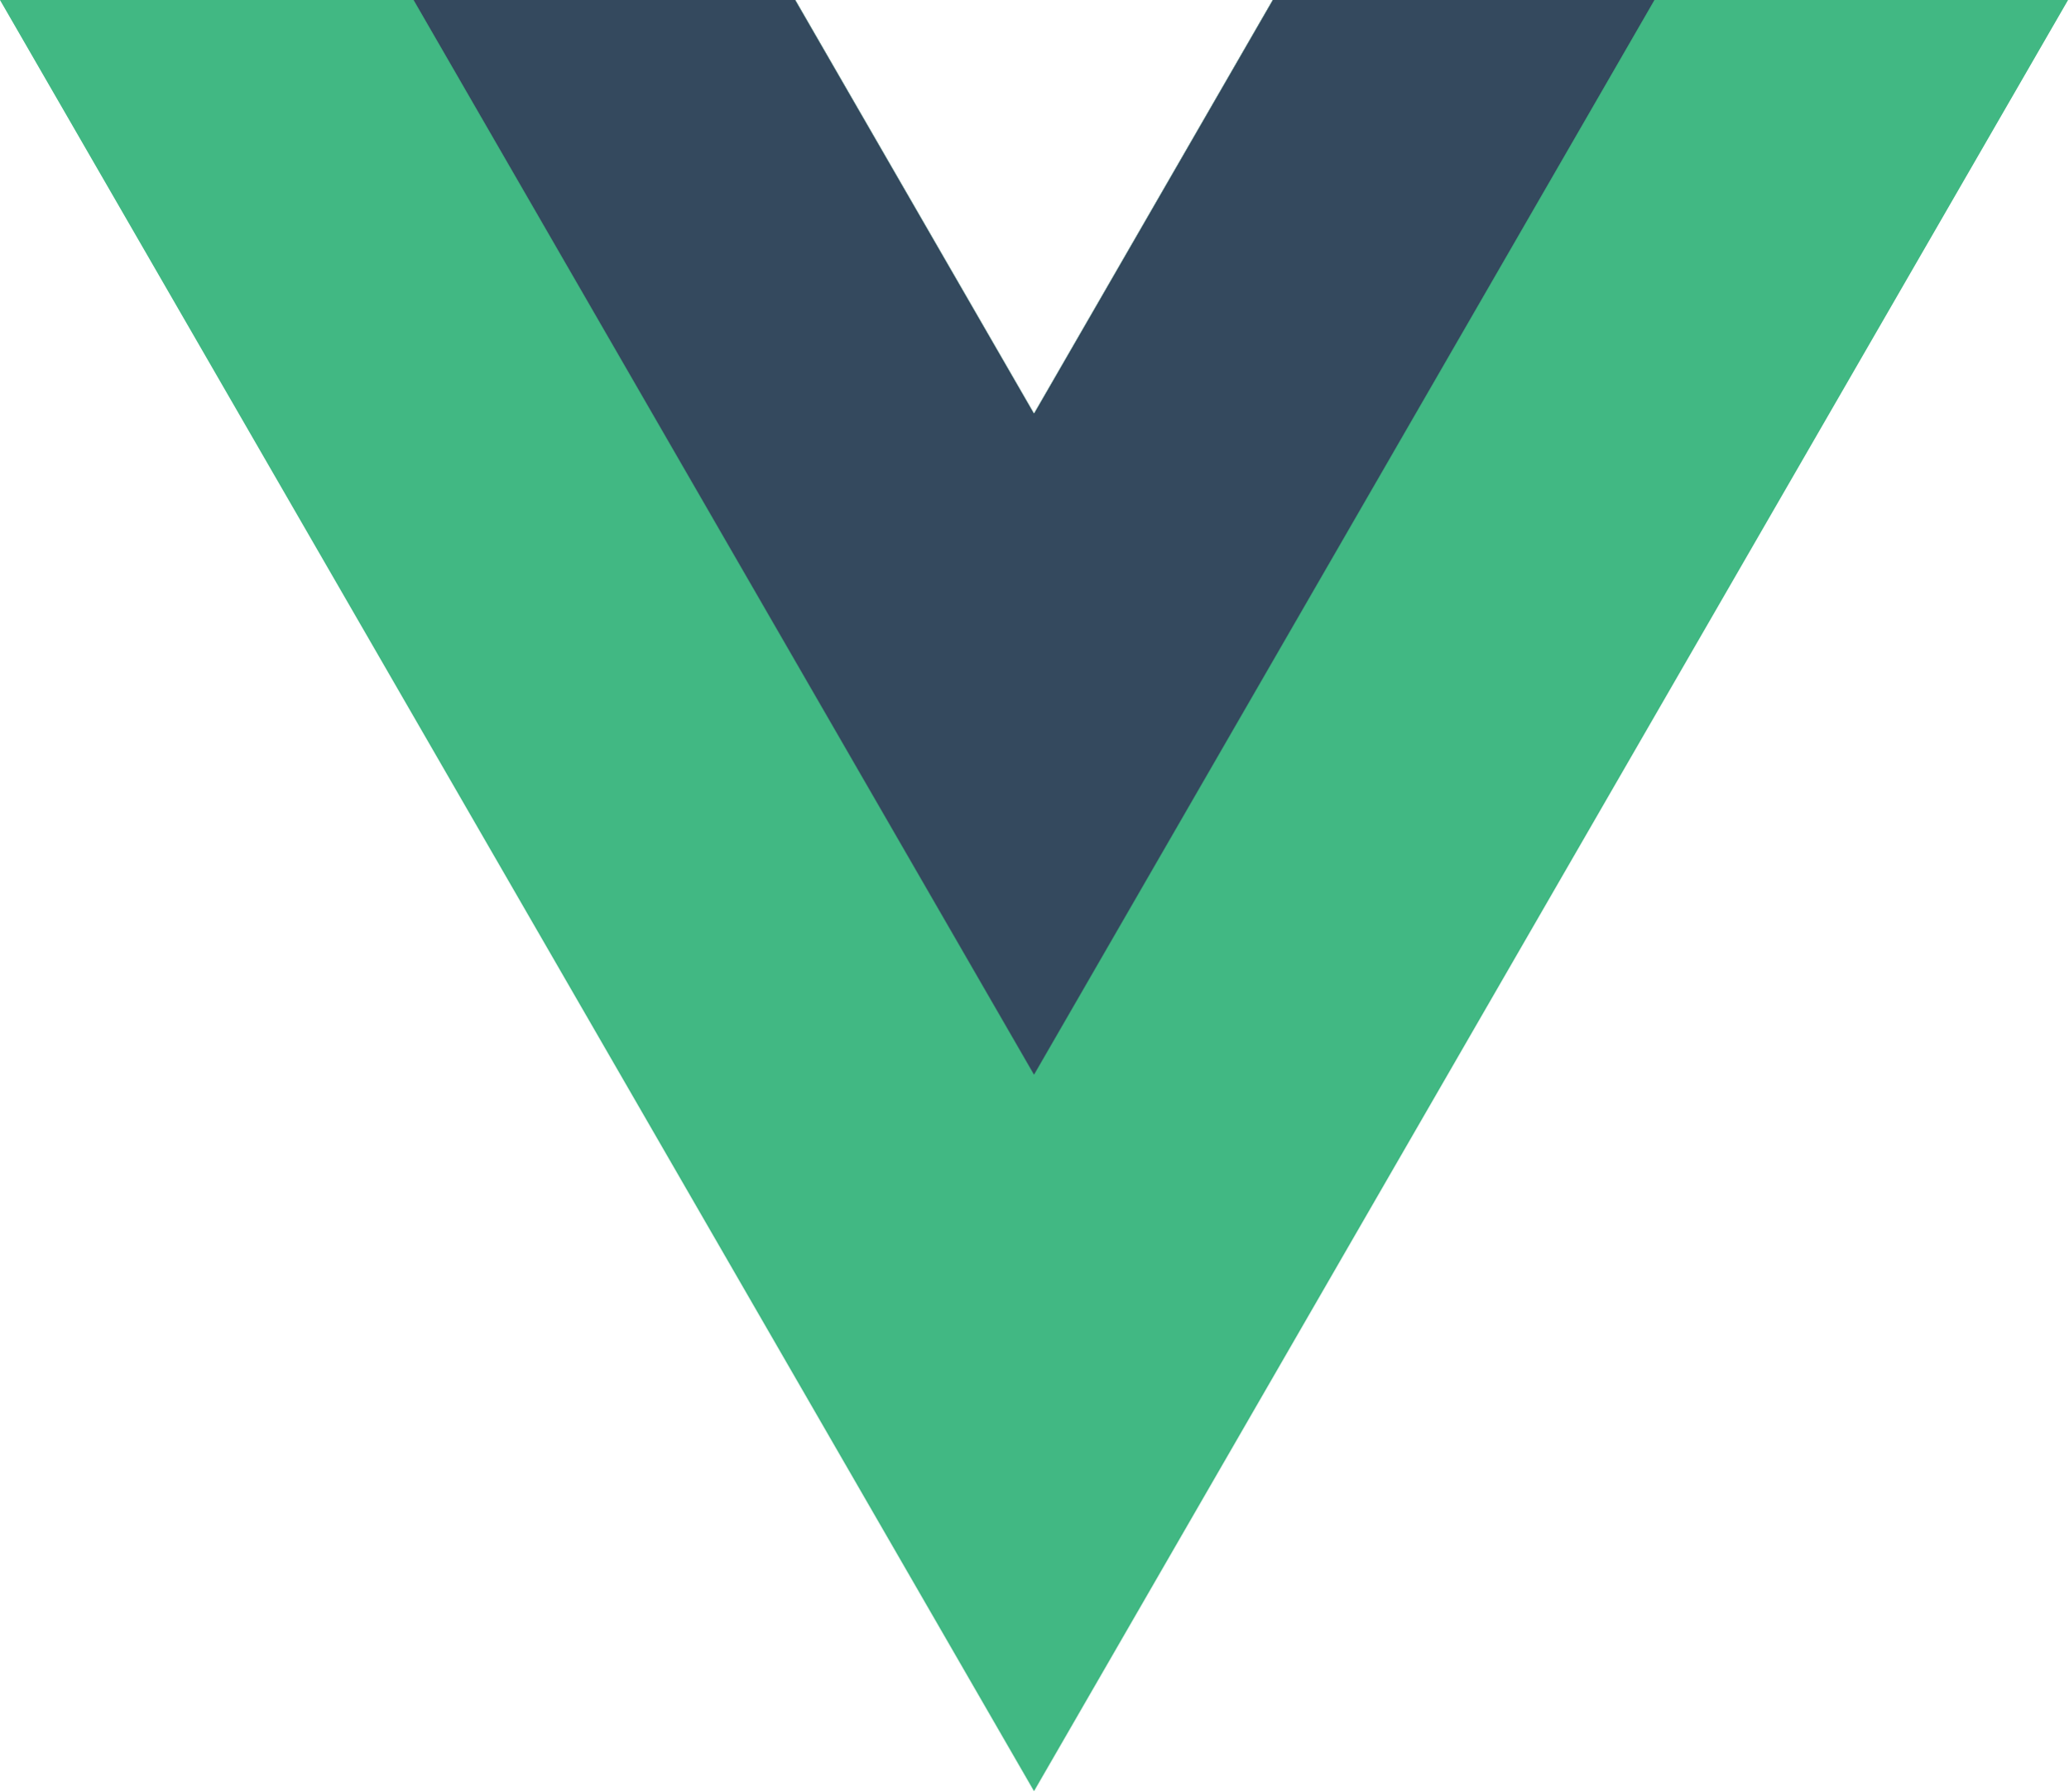
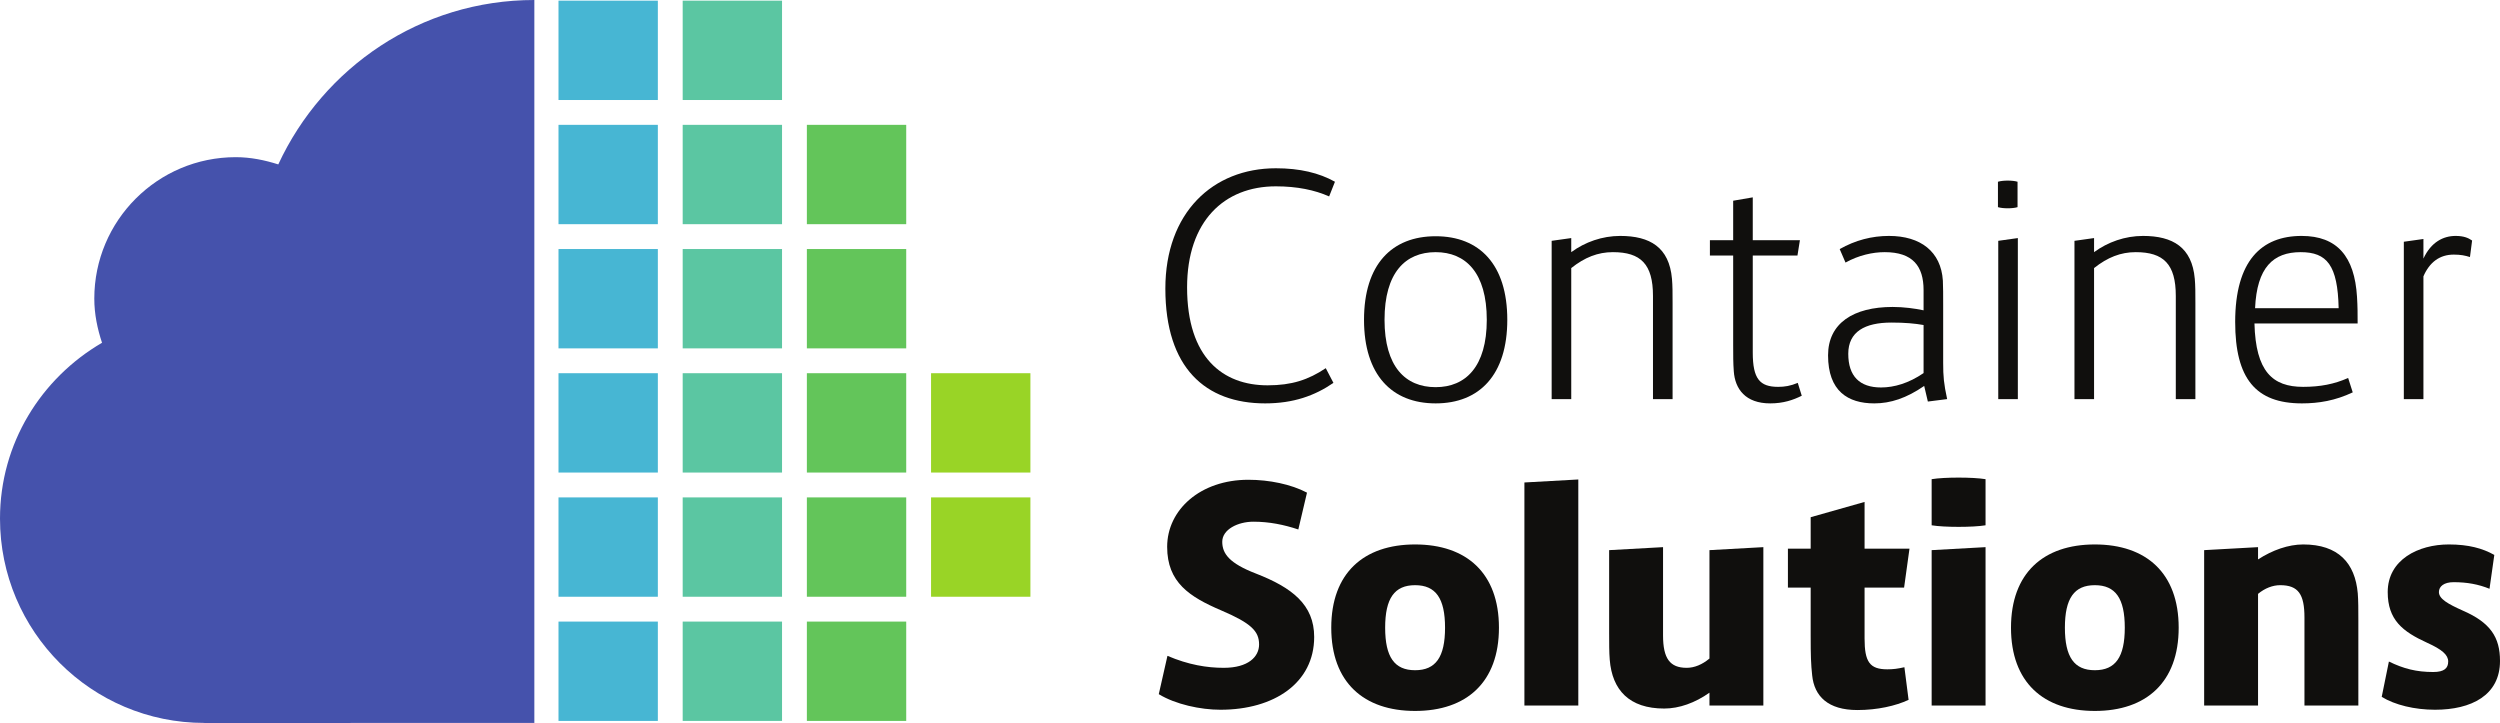
- <svg xmlns="http://www.w3.org/2000/svg" viewBox="0 0 261.76 226.69">
-   <path d="M161.096.001l-30.225 52.351L100.647.001H-.005l130.877 226.688L261.749.001z" fill="#41b883" />
-   <path d="M161.096.001l-30.225 52.351L100.647.001H52.346l78.526 136.01L209.398.001z" fill="#34495e" />
+ <svg xmlns="http://www.w3.org/2000/svg" viewBox="0 0.005 500.916 144.864" height="144.864" width="500.916" xml:space="preserve">
+   <g transform="matrix(1.333333,0,0,-1.333333,0,158.7733)">
+     <g transform="scale(0.1)">
+       <path d="m 802.988,104.379 -495.953,-0.098 v 0.098 C 137.445,104.379 0,241.848 0,411.426 c 0,113.32 62.016,211.023 153.328,264.254 -6.941,20.922 -11.617,42.992 -11.617,66.324 0,117.336 95.187,212.566 212.566,212.566 22.442,0 43.598,-4.437 63.922,-10.871 67.5,145.591 213.836,247.061 384.789,247.061 V 104.379" fill="#4552ac" />
+       <path d="M 988.578,1040.47 H 839.281 v 149.31 h 149.297 v -149.31" fill="#47b6d3" />
+       <path d="M 1175.21,1040.47 H 1025.9 v 149.31 h 149.31 v -149.31" fill="#5bc6a2" />
+       <path d="M 988.578,853.871 H 839.281 V 1003.16 H 988.578 V 853.871" fill="#47b6d3" />
+       <path d="M 1175.21,853.871 H 1025.9 v 149.289 h 149.31 V 853.871" fill="#5bc6a2" />
+       <path d="m 1361.82,853.871 h -149.3 v 149.289 h 149.3 V 853.871" fill="#63c55a" />
+       <path d="M 988.578,667.25 H 839.281 V 816.539 H 988.578 V 667.25" fill="#47b6d3" />
+       <path d="M 1175.21,667.25 H 1025.9 v 149.289 h 149.31 V 667.25" fill="#5bc6a2" />
+       <path d="m 1361.82,667.25 h -149.3 v 149.289 h 149.3 V 667.25" fill="#63c55a" />
+       <path d="M 988.578,480.637 H 839.281 V 629.922 H 988.578 V 480.637" fill="#47b6d3" />
+       <path d="M 1175.21,480.637 H 1025.9 v 149.285 h 149.31 V 480.637" fill="#5bc6a2" />
+       <path d="m 1361.82,480.637 h -149.3 v 149.285 h 149.3 V 480.637" fill="#63c55a" />
+       <path d="m 1548.44,480.637 h -149.3 v 149.285 h 149.3 V 480.637" fill="#99d426" />
+       <path d="M 988.578,294.004 H 839.281 V 443.293 H 988.578 V 294.004" fill="#47b6d3" />
+       <path d="M 1175.21,294.004 H 1025.9 v 149.289 h 149.31 V 294.004" fill="#5bc6a2" />
+       <path d="m 1361.82,294.004 h -149.3 v 149.289 h 149.3 V 294.004" fill="#63c55a" />
+       <path d="m 1548.44,294.004 h -149.3 v 149.289 h 149.3 V 294.004" fill="#99d426" />
+       <path d="M 988.578,107.391 H 839.281 V 256.68 H 988.578 V 107.391" fill="#47b6d3" />
+       <path d="M 1175.21,107.391 H 1025.9 V 256.68 h 149.31 V 107.391" fill="#5bc6a2" />
+       <path d="m 1361.82,107.391 h -149.3 V 256.68 h 149.3 V 107.391" fill="#63c55a" />
+       <path d="m 1751.24,757.094 c 0,114.094 71.31,180.801 166.08,180.801 35.88,0 64.87,-6.899 88.78,-20.243 l -8.74,-22.082 c -21.62,9.66 -48.3,15.184 -80.04,15.184 -77.75,0 -133.42,-52.449 -133.42,-151.816 0,-105.813 53.83,-147.219 121,-147.219 36.34,0 61.18,8.281 87.4,25.761 l 11.51,-22.082 c -28.07,-19.324 -60.27,-30.824 -102.59,-30.824 -89.72,0 -149.98,53.364 -149.98,172.52" fill="#100f0d" />
+       <path d="m 2234.26,710.172 c 0,70.844 -31.75,101.668 -76.84,101.668 -45.54,0 -76.82,-30.824 -76.82,-101.668 0,-70.391 31.28,-101.211 76.82,-101.211 45.09,0 76.84,30.82 76.84,101.211 z m 30.82,0 c 0,-82.813 -41.87,-125.598 -107.66,-125.598 -65.78,0 -107.64,42.785 -107.64,125.598 0,83.266 41.86,125.59 107.64,125.59 65.79,0 107.66,-42.324 107.66,-125.59" fill="#100f0d" />
+       <path d="M 2513.47,735.473 V 591.016 h -29.45 v 155.039 c 0,47.843 -18.39,65.785 -60.26,65.785 -22.54,0 -42.32,-7.82 -62.57,-23.918 V 591.016 h -29.44 v 237.847 l 29.44,4.141 V 811.84 c 20.7,15.183 46.47,24.387 73.61,24.387 44.62,0 73.61,-17.028 77.75,-64.411 0.92,-10.582 0.92,-20.703 0.92,-36.343" fill="#100f0d" />
+       <path d="m 2707.58,596.074 c -12.88,-6.441 -27.61,-11.5 -47.39,-11.5 -37.26,0 -52.9,21.621 -54.75,48.309 -0.92,12.422 -0.92,23.461 -0.92,40.023 v 133.875 h -34.96 v 23.004 h 34.96 v 59.348 l 29.44,5.055 v -64.403 h 70.85 l -3.68,-23.004 h -67.17 v -145.84 c 0,-39.562 10.59,-51.523 38.19,-51.523 9.67,0 18.41,1.379 29.44,5.98 l 5.99,-19.324" fill="#100f0d" />
+       <path d="m 2826.71,608.496 c 19.77,0 41.86,6.442 63.94,21.625 v 72.227 c -12.88,2.3 -28.06,3.683 -48.31,3.683 -40.02,0 -64.86,-13.804 -64.86,-46.929 0,-33.582 17.02,-50.606 49.23,-50.606 z m 70.38,-21.16 -5.52,23.461 c -26.68,-18.399 -50.6,-26.223 -74.99,-26.223 -39.56,0 -69.46,18.406 -69.46,72.227 0,48.304 38.18,72.691 97.07,72.691 16.56,0 33.58,-2.301 46.46,-5.062 v 30.367 c 0,35.883 -16.1,57.043 -58.42,57.043 -17.94,0 -39.1,-4.598 -58.89,-15.641 l -8.74,20.242 c 23.47,13.344 48.3,19.786 74.07,19.786 47.38,0 78.21,-23.469 80.97,-67.168 0.46,-10.582 0.46,-21.164 0.46,-36.809 v -86.945 c 0,-20.246 0.92,-30.828 5.97,-54.289 l -28.98,-3.68" fill="#100f0d" />
+       <path d="m 3002.87,828.863 29.44,4.141 V 591.016 h -29.44 z m -0.46,88.789 c 7.37,2.297 22.08,2.297 29.45,0 v -38.183 c -7.37,-2.301 -22.08,-2.301 -29.45,0 v 38.183" fill="#100f0d" />
+       <path d="M 3299.12,735.473 V 591.016 h -29.44 v 155.039 c 0,47.843 -18.4,65.785 -60.27,65.785 -22.53,0 -42.32,-7.82 -62.56,-23.918 V 591.016 h -29.45 v 237.847 l 29.45,4.141 V 811.84 c 20.7,15.183 46.46,24.387 73.61,24.387 44.62,0 73.6,-17.028 77.74,-64.411 0.92,-10.582 0.92,-20.703 0.92,-36.343" fill="#100f0d" />
+       <path d="m 3388.81,727.652 h 125.59 c -1.38,64.411 -17.49,84.188 -57.05,84.188 -41.4,0 -65.79,-23 -68.54,-84.188 z m 139.85,-104.894 6.91,-21.621 c -26.23,-12.422 -51.07,-16.563 -76.37,-16.563 -69.47,0 -100.29,37.266 -100.29,122.375 0,92.012 39.56,129.278 99.82,129.278 53.37,0 79.59,-30.829 83.27,-91.555 0.92,-15.18 0.92,-25.301 0.92,-40.024 h -155.03 c 1.84,-72.226 27.14,-95.23 73.15,-95.23 25.76,0 46.92,4.141 67.62,13.34" fill="#100f0d" />
+       <path d="m 3612.35,827.48 29.45,4.141 V 802.18 c 11.5,24.843 29.9,34.047 48.31,34.047 11.96,0 18.85,-2.766 24.84,-6.907 l -3.22,-24.84 c -7.36,2.301 -13.8,3.68 -24.39,3.68 -21.16,0 -36.34,-11.5 -45.54,-32.66 V 591.016 h -29.45 V 827.48" fill="#100f0d" />
+       <path d="m 1741.35,147.602 13.04,57.593 c 31.5,-13.496 59.4,-17.996 84.6,-17.996 36.9,0 53.1,16.649 53.1,35.098 0,19.793 -11.7,31.941 -57.15,51.297 -47.24,20.246 -80.99,41.844 -80.99,95.39 0,55.801 49.94,100.801 121.94,100.801 31.5,0 64.35,-6.75 88.19,-19.347 l -13.04,-55.348 c -21.6,7.195 -43.65,11.695 -67.5,11.695 -23.4,0 -46.8,-11.695 -46.8,-30.144 0,-17.996 10.8,-32.403 50.4,-47.703 54.45,-21.145 87.74,-46.797 87.74,-95.391 0,-68.848 -59.84,-109.348 -140.84,-109.348 -30.15,0 -67.5,8.09 -92.69,23.403" fill="#100f0d" />
+       <path d="m 2171.54,247.488 c 0,44.106 -13.95,63.899 -45,63.899 -31.04,0 -45,-19.793 -45,-63.899 0,-44.09 13.96,-63.898 45,-63.898 31.05,0 45,19.808 45,63.898 z m 81,0 c 0,-81.886 -48.6,-125.09 -126,-125.09 -77.4,0 -125.99,43.204 -125.99,125.09 0,81.907 48.59,125.102 125.99,125.102 77.4,0 126,-43.195 126,-125.102" fill="#100f0d" />
+       <path d="m 2290.8,465.73 81,4.504 V 130.5 h -81 v 335.23" fill="#100f0d" />
+       <path d="M 2649.88,368.535 V 130.5 h -80.99 v 19.34 c -21.6,-15.289 -45.45,-23.84 -67.95,-23.84 -52.65,0 -78.3,27.898 -81.9,73.348 -0.91,10.347 -0.91,25.64 -0.91,40.945 v 123.75 l 81.01,4.492 V 235.793 c 0,-34.648 10.34,-48.594 35.55,-48.594 11.7,0 23.4,4.949 34.2,13.946 v 162.898 l 80.99,4.492" fill="#100f0d" />
+       <path d="m 2861.83,188.102 6.3,-49.063 c -19.35,-8.988 -46.8,-15.289 -76.95,-15.289 -44.1,0 -64.79,20.691 -67.95,52.199 -1.79,16.649 -2.24,28.797 -2.24,59.395 v 72.449 h -34.2 v 58.496 h 34.2 v 47.246 l 80.99,22.949 v -70.195 h 67.5 l -8.1,-58.496 h -59.4 v -76.504 c 0,-35.098 7.65,-46.348 34.2,-46.348 9,0 15.74,0.911 25.65,3.161" fill="#100f0d" />
+       <path d="m 2902.78,364.043 81,4.492 V 130.5 h -81 z m 0,106.641 c 18.9,3.156 62.09,3.156 81,0 v -69.297 c -18.91,-3.157 -62.1,-3.157 -81,0 v 69.297" fill="#100f0d" />
+       <path d="m 3193.02,247.488 c 0,44.106 -13.96,63.899 -45,63.899 -31.05,0 -45,-19.793 -45,-63.899 0,-44.09 13.95,-63.898 45,-63.898 31.04,0 45,19.808 45,63.898 z m 80.99,0 c 0,-81.886 -48.6,-125.09 -125.99,-125.09 -77.4,0 -126,43.204 -126,125.09 0,81.907 48.6,125.102 126,125.102 77.39,0 125.99,-43.195 125.99,-125.102" fill="#100f0d" />
+       <path d="M 3544.01,258.293 V 130.5 h -80.99 v 132.293 c 0,34.648 -9.01,48.594 -36.46,48.594 -11.25,0 -22.95,-4.492 -33.29,-13.047 V 130.5 h -80.99 v 233.543 l 80.99,4.492 V 350.09 c 21.59,13.953 45.45,22.5 67.94,22.5 52.66,0 77.85,-27.902 81.91,-73.352 0.89,-10.351 0.89,-25.644 0.89,-40.945" fill="#100f0d" />
+       <path d="m 3579.12,143.539 10.8,53.102 c 22.05,-10.789 41.4,-15.743 66.6,-15.743 16.65,0 22.5,5.852 22.5,15.743 0,9.902 -9,18.007 -31.95,28.347 -36.44,16.653 -58.94,34.2 -58.94,76.059 0,48.594 45.89,71.543 91.79,71.543 29.7,0 50.85,-5.852 68.4,-15.754 l -7.21,-50.852 c -16.65,6.758 -33.75,9.907 -53.99,9.907 -14.41,0 -22.05,-6.301 -22.05,-14.844 0,-10.356 13.95,-18.012 35.99,-27.902 41.41,-17.997 55.81,-40.047 55.81,-75.594 0,-51.75 -43.2,-73.352 -97.65,-73.352 -30.6,0 -60.29,7.199 -80.1,19.34" fill="#100f0d" />
+     </g>
+   </g>
</svg>
